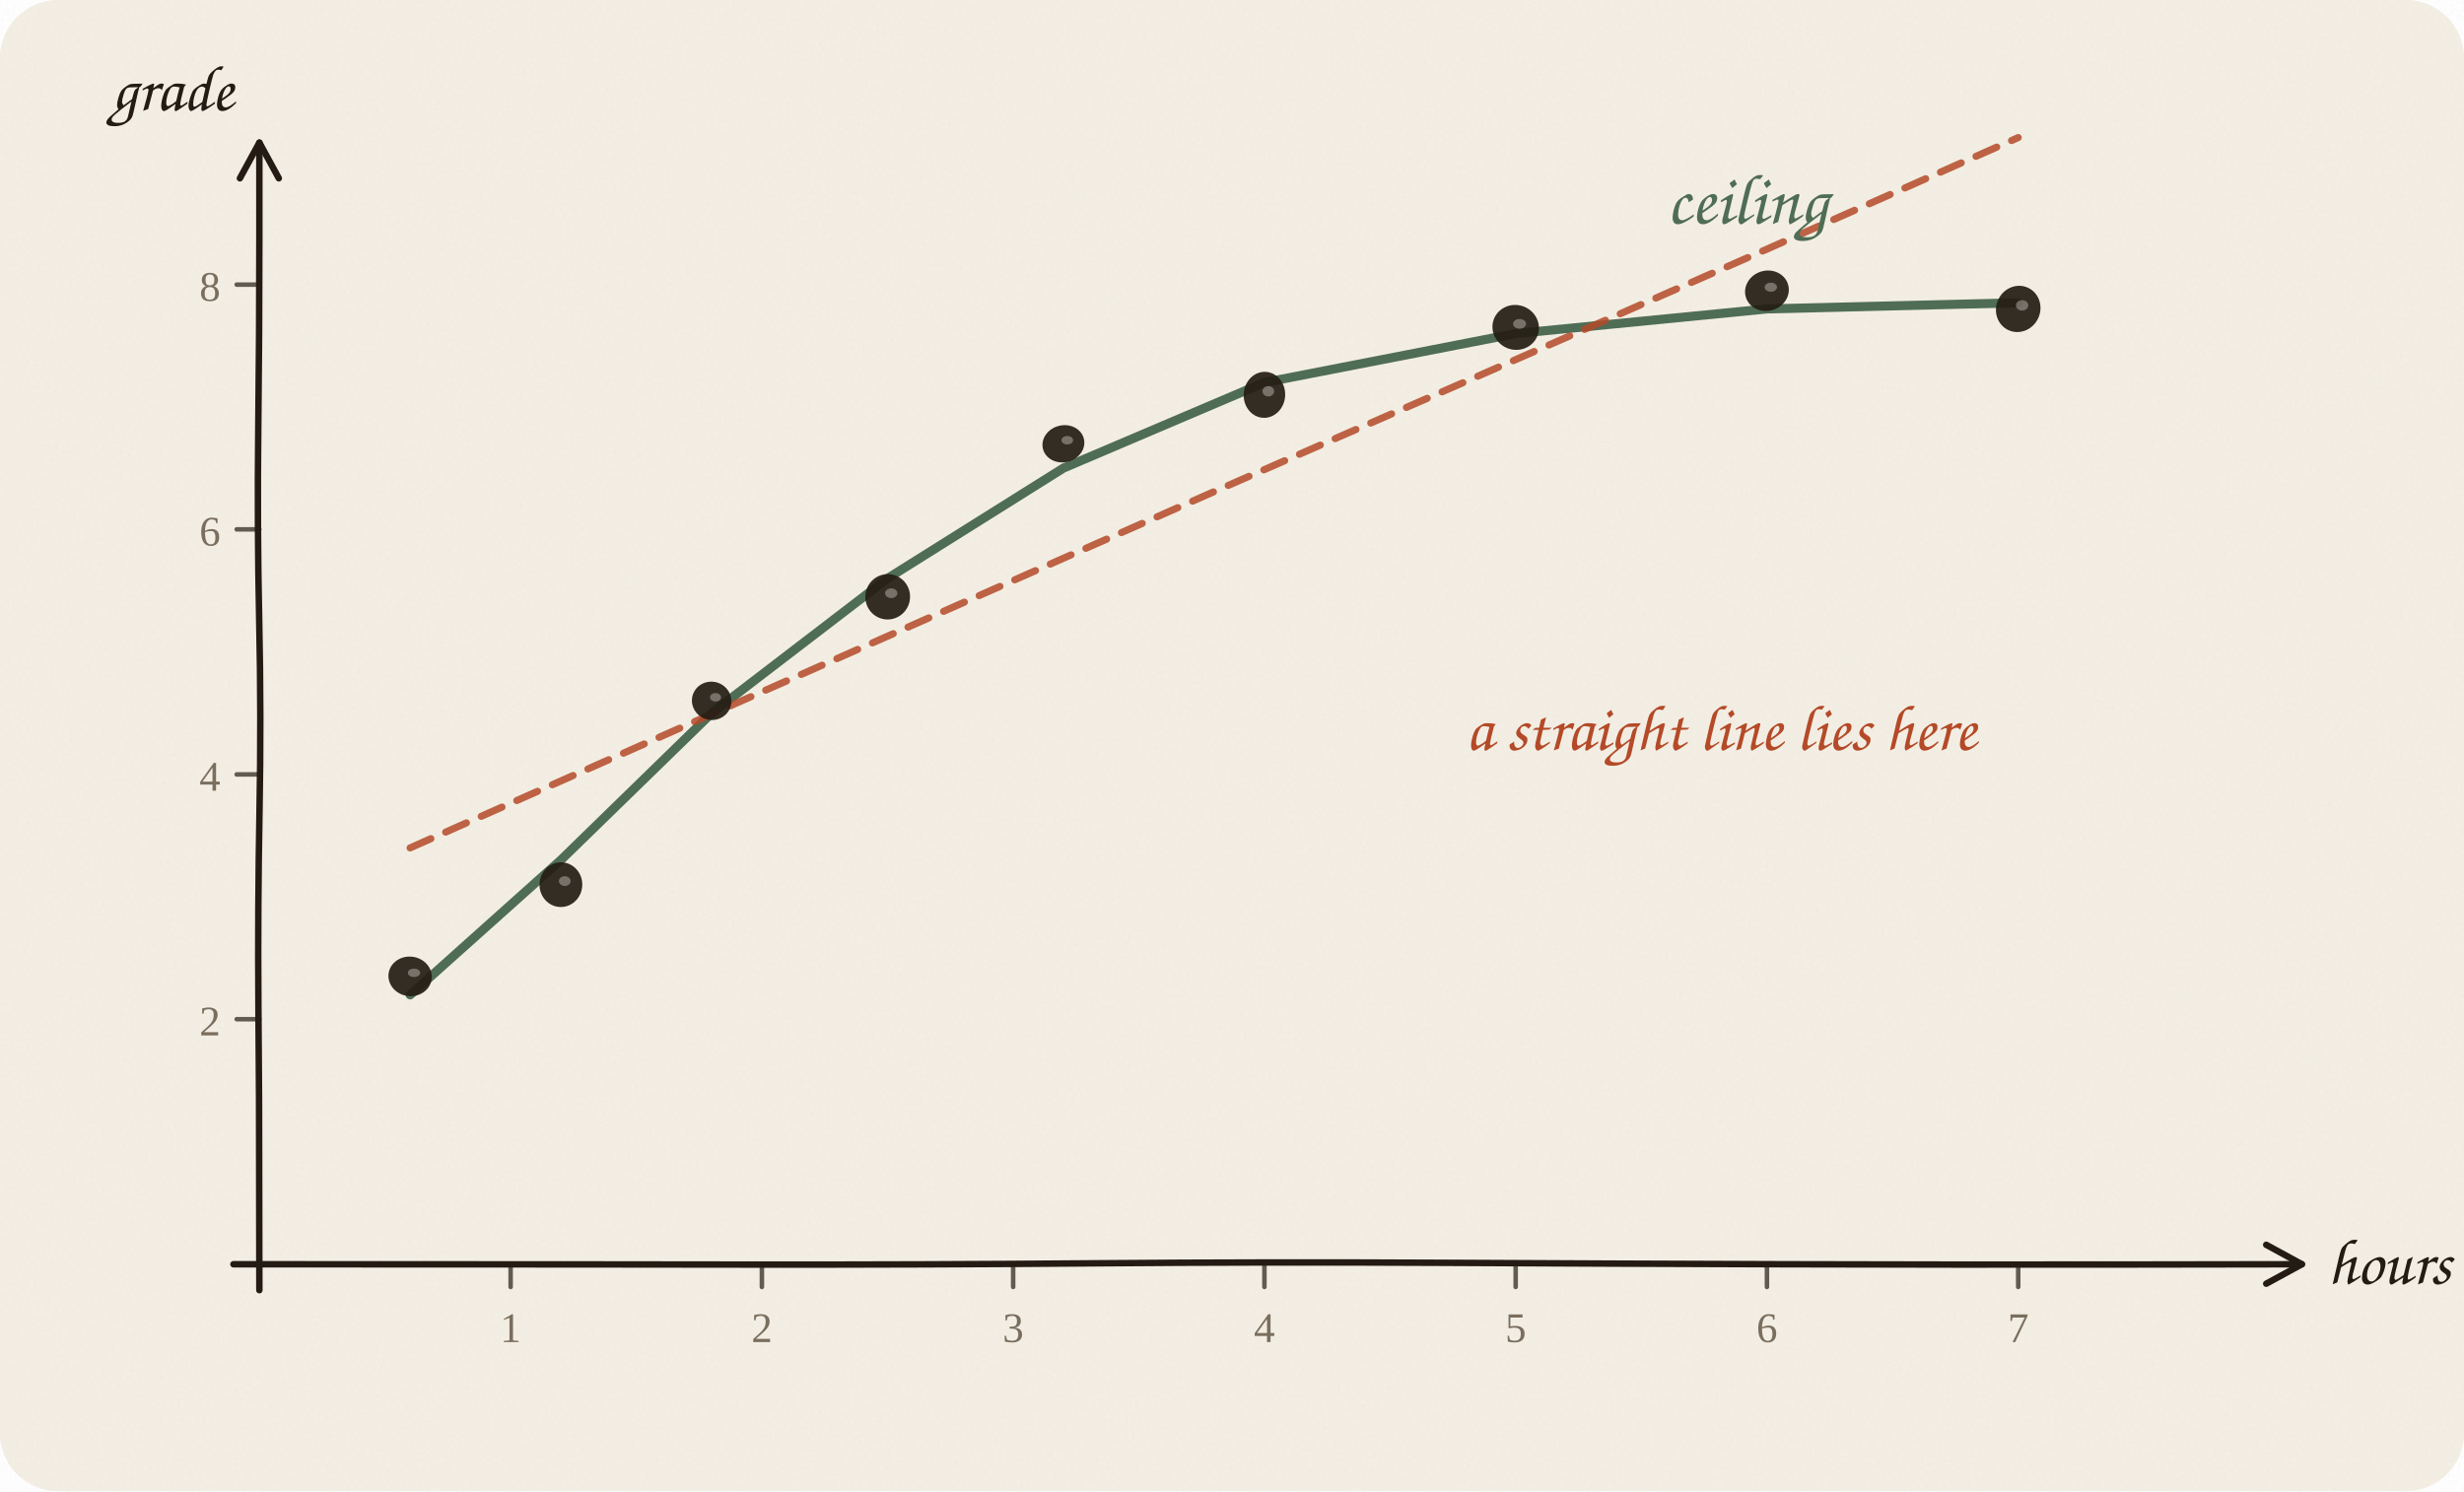
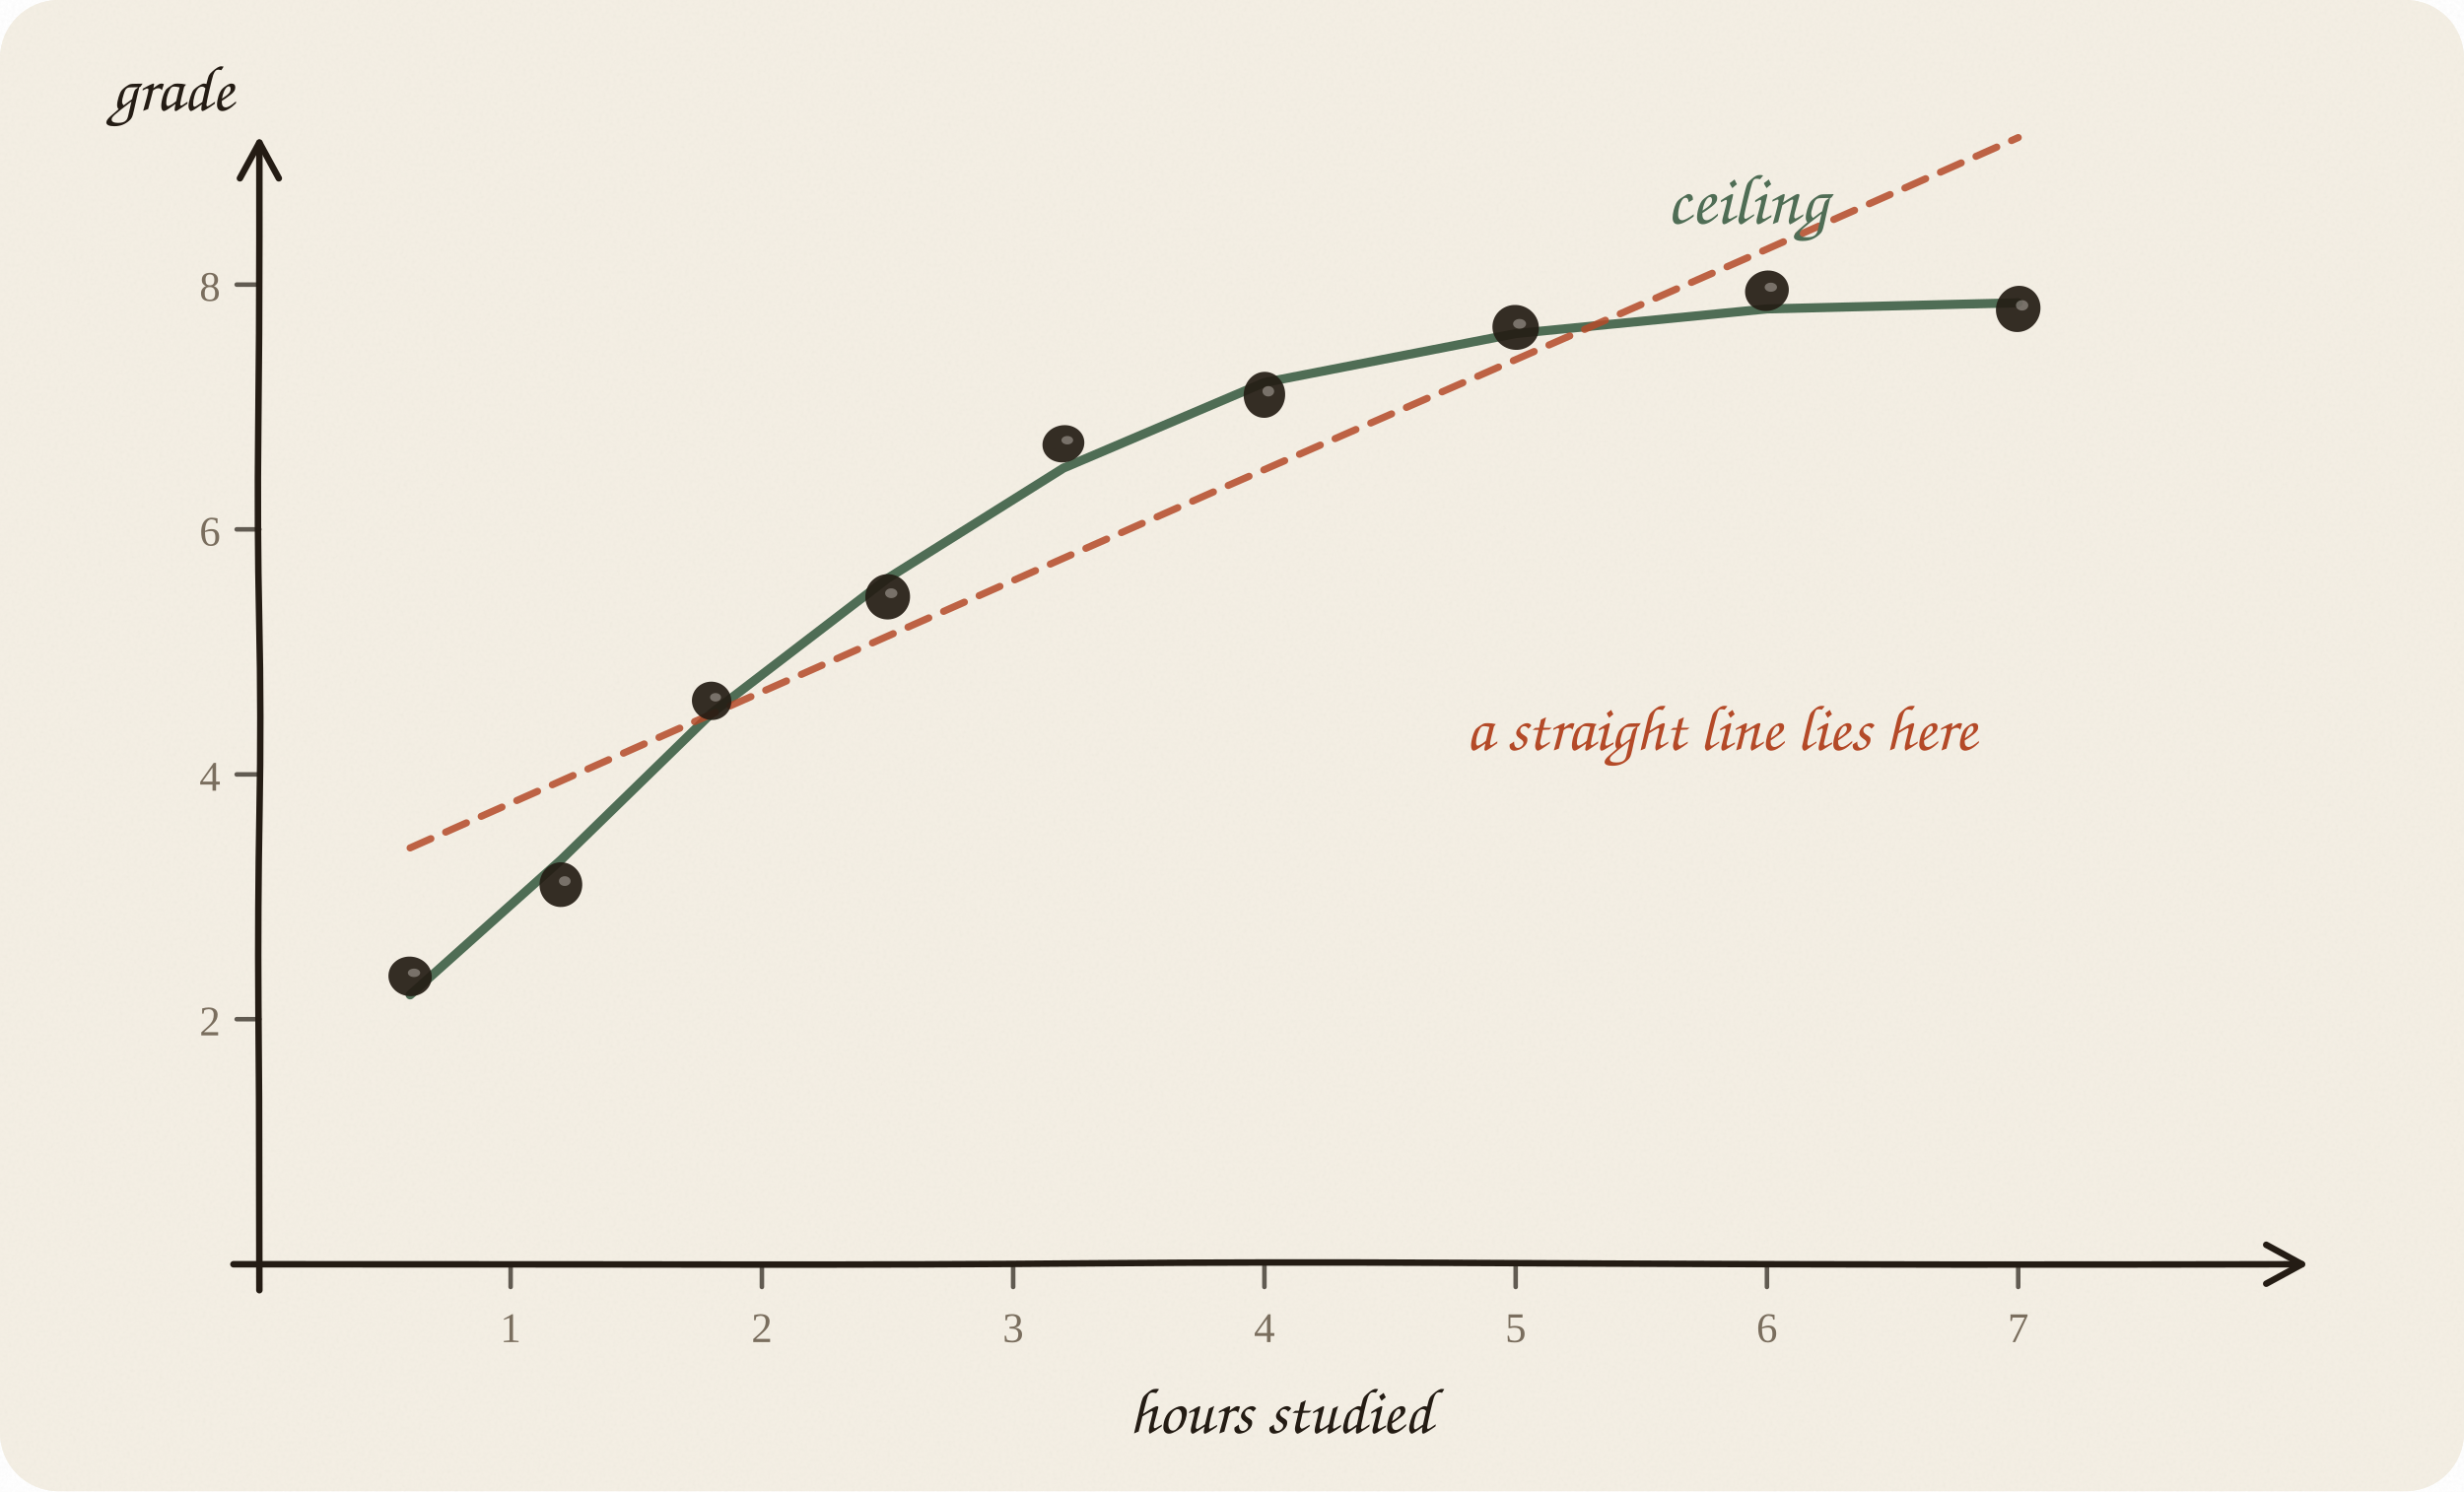
<svg xmlns="http://www.w3.org/2000/svg" viewBox="0 0 760 460" width="760" height="460" role="img" aria-label="nonlinear with a ceiling">
  <defs>
    <filter id="grain" x="0" y="0" width="100%" height="100%">
      <feTurbulence type="fractalNoise" baseFrequency="0.9" numOctaves="2" stitchTiles="stitch" result="n" />
      <feColorMatrix type="saturate" values="0" />
      <feComponentTransfer>
        <feFuncA type="linear" slope="0.07" />
      </feComponentTransfer>
      <feBlend in="SourceGraphic" mode="multiply" />
    </filter>
    <filter id="ink" x="-10%" y="-10%" width="120%" height="120%">
      <feTurbulence type="fractalNoise" baseFrequency="0.04" numOctaves="2" result="t" />
      <feDisplacementMap in="SourceGraphic" in2="t" scale="0.7" xChannelSelector="R" yChannelSelector="G" />
    </filter>
  </defs>
  <rect width="760" height="460" rx="18" ry="18" fill="#f4efe4" />
  <rect width="760" height="460" rx="18" ry="18" fill="#f4efe4" filter="url(#grain)" opacity="0.9" />
  <path d="M 80.00,398.00 L 79.90,339.00 Q 79.90,339.00 79.70,309.50 Q 79.50,280.00 80.04,250.50 Q 80.59,221.00 79.95,191.50 Q 79.32,162.00 79.66,132.50 Q 80.00,103.00 80.00,73.50 L 80.00,44.00" fill="none" stroke="#241c14" stroke-width="2.0" stroke-linecap="round" stroke-linejoin="round" opacity="1" />
  <path d="M 72.00,390.00 L 178.33,390.04 Q 178.33,390.04 231.50,390.10 Q 284.67,390.16 337.83,389.71 Q 391.00,389.27 444.17,389.55 Q 497.33,389.83 550.50,390.00 Q 603.67,390.16 656.83,390.08 L 710.00,390.00" fill="none" stroke="#241c14" stroke-width="2.0" stroke-linecap="round" stroke-linejoin="round" opacity="1" />
  <path d="M 699.0,384.0 L 710.0,390.0 L 699.0,396.0" fill="none" stroke="#241c14" stroke-width="2.0" stroke-linecap="round" stroke-linejoin="round" opacity="1" />
  <path d="M 74.0,55.0 L 80.0,44.0 L 86.0,55.0" fill="none" stroke="#241c14" stroke-width="2.0" stroke-linecap="round" stroke-linejoin="round" opacity="1" />
-   <text x="718.0" y="396.0" font-family="Bradley Hand, Apple Chancery, Segoe Script, Comic Sans MS, cursive" font-size="20" fill="#241c14" text-anchor="start" font-style="normal" font-weight="normal">hours studied</text>
+   <text x="395.0" y="442.0" font-family="Bradley Hand, Apple Chancery, Segoe Script, Comic Sans MS, cursive" font-size="20" fill="#241c14" text-anchor="middle" font-style="normal" font-weight="normal">hours studied</text>
  <text x="72.0" y="34.0" font-family="Bradley Hand, Apple Chancery, Segoe Script, Comic Sans MS, cursive" font-size="20" fill="#241c14" text-anchor="end" font-style="normal" font-weight="normal">grade</text>
  <path d="M 157.5,390.0 L 157.5,397.0" fill="none" stroke="#241c14" stroke-width="1.4" stroke-linecap="round" stroke-linejoin="round" opacity="0.7" />
  <text x="157.5" y="414.0" font-family="Georgia, Times New Roman, serif" font-size="13" fill="#7a6e5e" text-anchor="middle" font-style="normal" font-weight="normal">1</text>
  <path d="M 235.0,390.0 L 235.0,397.0" fill="none" stroke="#241c14" stroke-width="1.4" stroke-linecap="round" stroke-linejoin="round" opacity="0.7" />
  <text x="235.0" y="414.0" font-family="Georgia, Times New Roman, serif" font-size="13" fill="#7a6e5e" text-anchor="middle" font-style="normal" font-weight="normal">2</text>
  <path d="M 312.5,390.0 L 312.5,397.0" fill="none" stroke="#241c14" stroke-width="1.4" stroke-linecap="round" stroke-linejoin="round" opacity="0.7" />
  <text x="312.5" y="414.0" font-family="Georgia, Times New Roman, serif" font-size="13" fill="#7a6e5e" text-anchor="middle" font-style="normal" font-weight="normal">3</text>
  <path d="M 390.0,390.0 L 390.0,397.0" fill="none" stroke="#241c14" stroke-width="1.4" stroke-linecap="round" stroke-linejoin="round" opacity="0.7" />
  <text x="390.0" y="414.0" font-family="Georgia, Times New Roman, serif" font-size="13" fill="#7a6e5e" text-anchor="middle" font-style="normal" font-weight="normal">4</text>
  <path d="M 467.5,390.0 L 467.5,397.0" fill="none" stroke="#241c14" stroke-width="1.4" stroke-linecap="round" stroke-linejoin="round" opacity="0.7" />
  <text x="467.5" y="414.0" font-family="Georgia, Times New Roman, serif" font-size="13" fill="#7a6e5e" text-anchor="middle" font-style="normal" font-weight="normal">5</text>
  <path d="M 545.0,390.0 L 545.0,397.0" fill="none" stroke="#241c14" stroke-width="1.4" stroke-linecap="round" stroke-linejoin="round" opacity="0.7" />
  <text x="545.0" y="414.0" font-family="Georgia, Times New Roman, serif" font-size="13" fill="#7a6e5e" text-anchor="middle" font-style="normal" font-weight="normal">6</text>
  <path d="M 622.5,390.0 L 622.5,397.0" fill="none" stroke="#241c14" stroke-width="1.4" stroke-linecap="round" stroke-linejoin="round" opacity="0.7" />
  <text x="622.5" y="414.0" font-family="Georgia, Times New Roman, serif" font-size="13" fill="#7a6e5e" text-anchor="middle" font-style="normal" font-weight="normal">7</text>
  <path d="M 80.0,314.4 L 73.0,314.4" fill="none" stroke="#241c14" stroke-width="1.4" stroke-linecap="round" stroke-linejoin="round" opacity="0.7" />
  <text x="68.0" y="319.4" font-family="Georgia, Times New Roman, serif" font-size="13" fill="#7a6e5e" text-anchor="end" font-style="normal" font-weight="normal">2</text>
  <path d="M 80.0,238.9 L 73.0,238.9" fill="none" stroke="#241c14" stroke-width="1.4" stroke-linecap="round" stroke-linejoin="round" opacity="0.7" />
  <text x="68.0" y="243.9" font-family="Georgia, Times New Roman, serif" font-size="13" fill="#7a6e5e" text-anchor="end" font-style="normal" font-weight="normal">4</text>
  <path d="M 80.0,163.3 L 73.0,163.3" fill="none" stroke="#241c14" stroke-width="1.4" stroke-linecap="round" stroke-linejoin="round" opacity="0.7" />
  <text x="68.0" y="168.3" font-family="Georgia, Times New Roman, serif" font-size="13" fill="#7a6e5e" text-anchor="end" font-style="normal" font-weight="normal">6</text>
  <path d="M 80.0,87.8 L 73.0,87.8" fill="none" stroke="#241c14" stroke-width="1.4" stroke-linecap="round" stroke-linejoin="round" opacity="0.7" />
  <text x="68.0" y="92.8" font-family="Georgia, Times New Roman, serif" font-size="13" fill="#7a6e5e" text-anchor="end" font-style="normal" font-weight="normal">8</text>
  <path d="M 126.5,306.9 L 173.0,265.3 L 219.5,220.0 L 273.8,178.4 L 328.0,144.4 L 390.0,118.0 L 467.5,102.9 L 545.0,95.3 L 622.5,93.4" fill="none" stroke="#4f6d55" stroke-width="2.8" stroke-linecap="round" stroke-linejoin="round" opacity="1" />
  <path d="M 126.50,261.56 L 209.10,224.88 Q 209.10,224.88 250.42,206.60 Q 291.74,188.31 333.04,169.98 Q 374.34,151.64 415.76,133.57 Q 457.17,115.49 498.54,97.32 Q 539.92,79.16 581.21,60.80 L 622.50,42.44" fill="none" stroke="#b44a28" stroke-width="2.2" stroke-linecap="round" stroke-linejoin="round" opacity="0.85" stroke-dasharray="7 5" />
  <ellipse cx="126.5" cy="301.2" rx="6.7" ry="6.1" transform="rotate(7.7 126.5 301.2)" fill="#241c14" opacity="0.92" />
  <ellipse cx="127.7" cy="300.1" rx="1.9" ry="1.3" fill="#f7f2ea" opacity="0.35" />
  <ellipse cx="173.0" cy="272.9" rx="6.6" ry="6.9" transform="rotate(2.1 173.0 272.9)" fill="#241c14" opacity="0.92" />
  <ellipse cx="174.2" cy="271.8" rx="1.8" ry="1.5" fill="#f7f2ea" opacity="0.35" />
  <ellipse cx="219.5" cy="216.2" rx="6.1" ry="5.9" transform="rotate(16.3 219.5 216.2)" fill="#241c14" opacity="0.92" />
  <ellipse cx="220.7" cy="215.1" rx="1.7" ry="1.3" fill="#f7f2ea" opacity="0.35" />
  <ellipse cx="273.8" cy="184.1" rx="6.9" ry="7.0" transform="rotate(9.5 273.8 184.1)" fill="#241c14" opacity="0.92" />
  <ellipse cx="274.9" cy="183.0" rx="1.9" ry="1.5" fill="#f7f2ea" opacity="0.35" />
  <ellipse cx="328.0" cy="136.9" rx="6.5" ry="5.7" transform="rotate(-13.9 328.0 136.9)" fill="#241c14" opacity="0.92" />
  <ellipse cx="329.2" cy="135.8" rx="1.8" ry="1.3" fill="#f7f2ea" opacity="0.35" />
  <ellipse cx="390.0" cy="121.8" rx="6.4" ry="7.1" transform="rotate(4.1 390.0 121.8)" fill="#241c14" opacity="0.92" />
  <ellipse cx="391.2" cy="120.7" rx="1.8" ry="1.6" fill="#f7f2ea" opacity="0.35" />
  <ellipse cx="467.5" cy="101.0" rx="7.2" ry="6.9" transform="rotate(18.9 467.5 101.0)" fill="#241c14" opacity="0.92" />
  <ellipse cx="468.7" cy="99.9" rx="2.0" ry="1.5" fill="#f7f2ea" opacity="0.35" />
  <ellipse cx="545.0" cy="89.7" rx="6.8" ry="6.2" transform="rotate(-16.9 545.0 89.7)" fill="#241c14" opacity="0.92" />
  <ellipse cx="546.2" cy="88.6" rx="1.9" ry="1.4" fill="#f7f2ea" opacity="0.35" />
  <ellipse cx="622.5" cy="95.3" rx="6.8" ry="7.2" transform="rotate(24.6 622.5 95.3)" fill="#241c14" opacity="0.92" />
  <ellipse cx="623.7" cy="94.2" rx="1.9" ry="1.6" fill="#f7f2ea" opacity="0.35" />
  <text x="514.0" y="68.9" font-family="Bradley Hand, Apple Chancery, Segoe Script, Comic Sans MS, cursive" font-size="22" fill="#4f6d55" text-anchor="start" font-style="normal" font-weight="normal">ceiling</text>
  <text x="452.0" y="231.3" font-family="Bradley Hand, Apple Chancery, Segoe Script, Comic Sans MS, cursive" font-size="20" fill="#b44a28" text-anchor="start" font-style="normal" font-weight="normal">a straight line lies here</text>
</svg>
